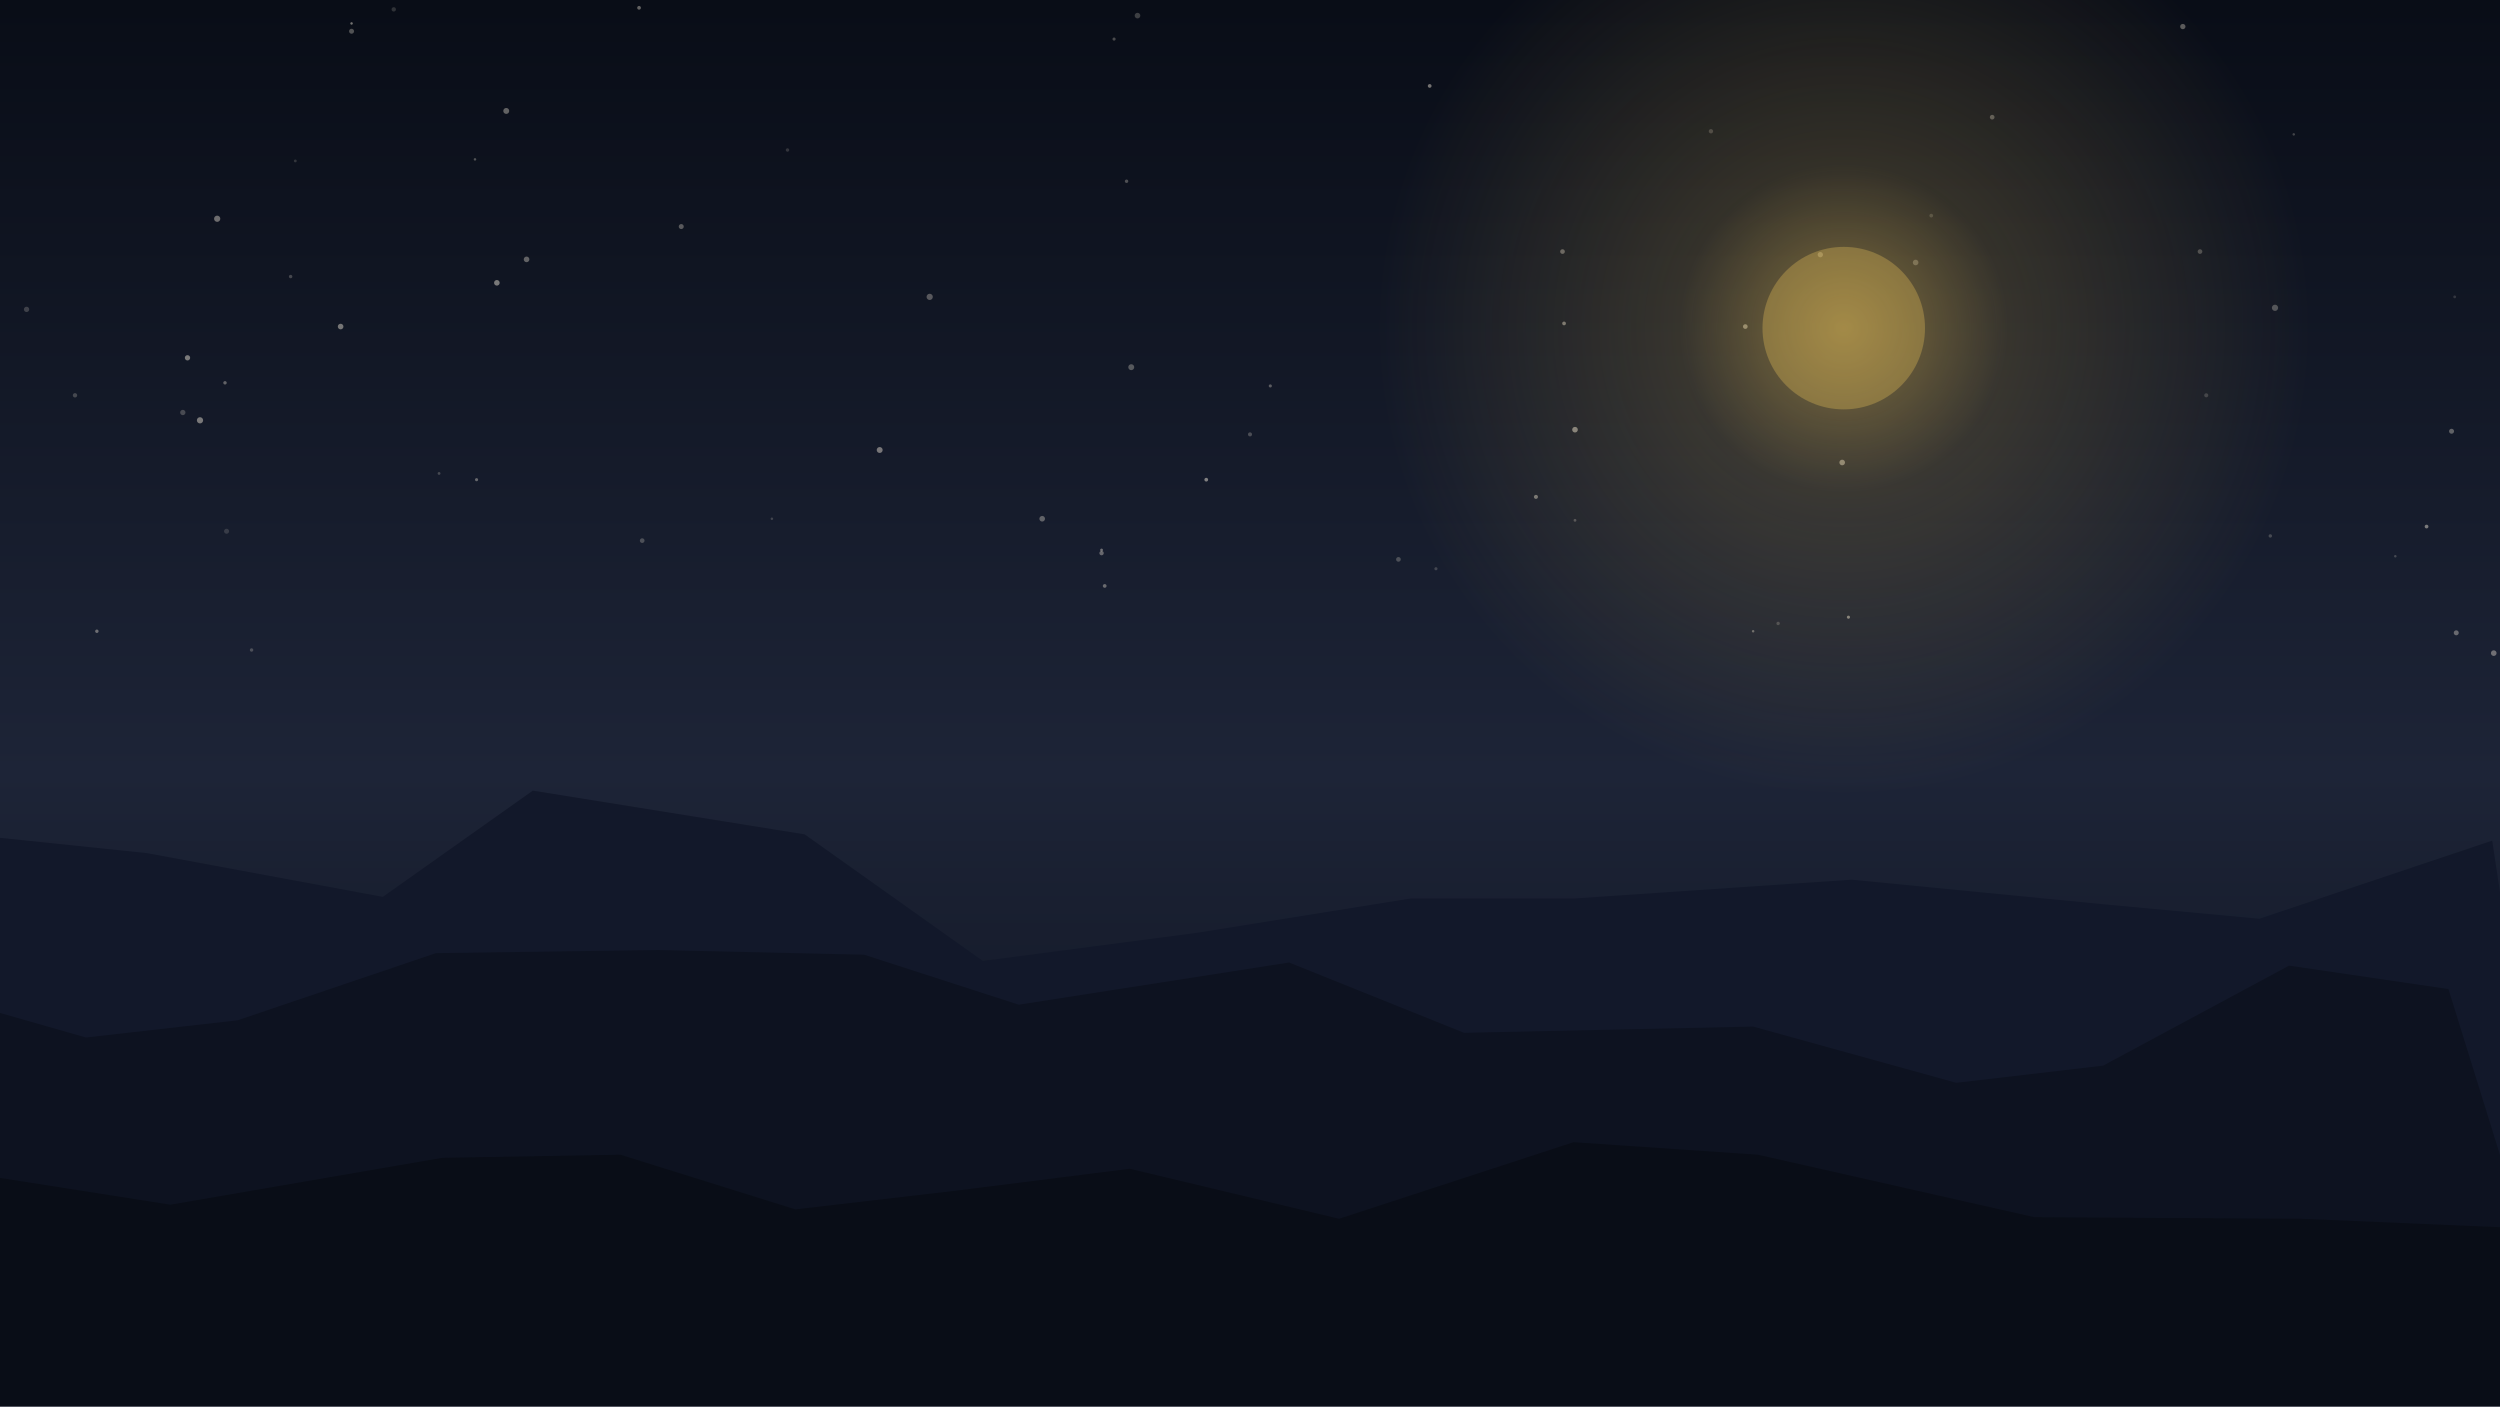
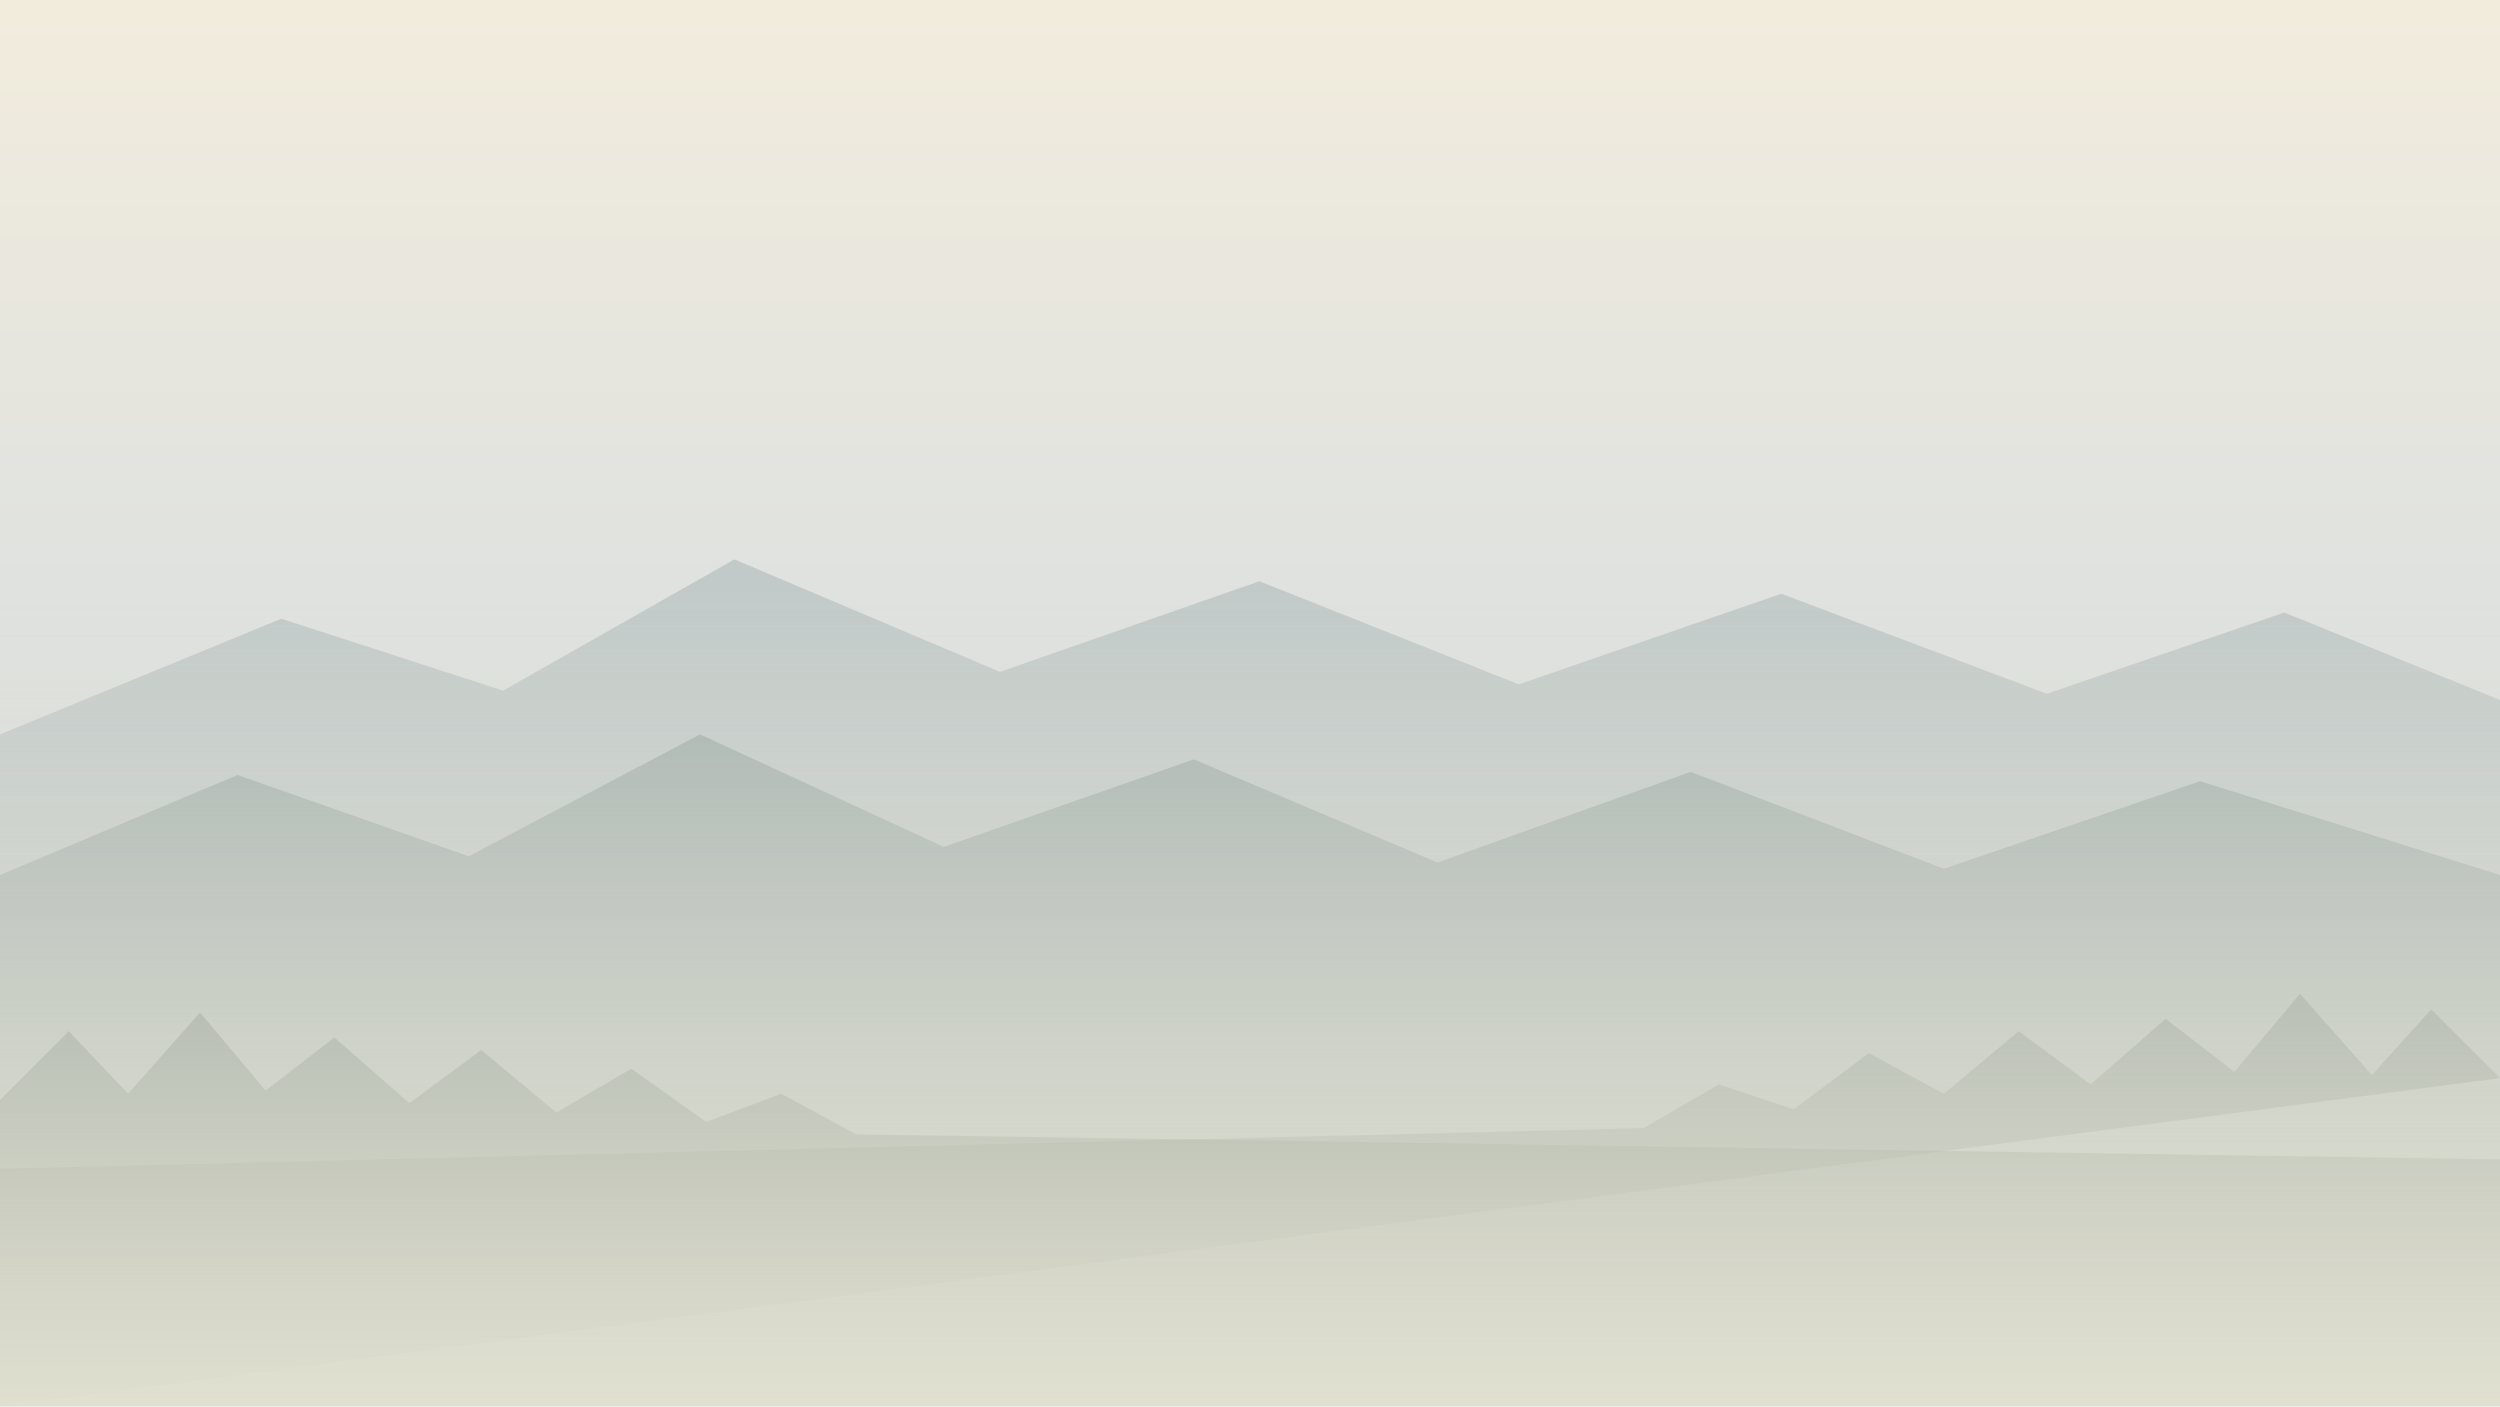
<svg xmlns="http://www.w3.org/2000/svg" viewBox="0 0 1600 900" preserveAspectRatio="xMidYMid slice" fill="none" aria-hidden="true" focusable="false">
  <defs>
    <linearGradient id="sky" x1="0" y1="0" x2="0" y2="1">
-       <stop offset="0" stop-color="#090d17" />
-       <stop offset="0.55" stop-color="#1d2437" />
-       <stop offset="1" stop-color="#090d17" />
+       <stop offset="0" stop-color="#f2ecdd" />
+       <stop offset="0.42" stop-color="#dfe2df" />
+       <stop offset="1" stop-color="#c3cbc6" />
    </linearGradient>
-     <radialGradient id="moon" cx="0.5" cy="0.5" r="0.5">
-       <stop offset="0" stop-color="#dfb956" stop-opacity="0.55" />
-       <stop offset="0.35" stop-color="#dfb956" stop-opacity="0.18" />
-       <stop offset="1" stop-color="#dfb956" stop-opacity="0" />
-     </radialGradient>
+     <linearGradient id="far" x1="0" y1="0" x2="0" y2="1">
+       <stop offset="0" stop-color="#a9b6b6" />
+       <stop offset="1" stop-color="#cdd5d1" />
+     </linearGradient>
+     <linearGradient id="mid" x1="0" y1="0" x2="0" y2="1">
+       <stop offset="0" stop-color="#8b9c99" />
+       <stop offset="1" stop-color="#b6c1bb" />
+     </linearGradient>
+     <linearGradient id="near" x1="0" y1="0" x2="0" y2="1">
+       <stop offset="0" stop-color="#5f7169" />
+       <stop offset="1" stop-color="#93a297" />
+     </linearGradient>
+     <linearGradient id="haze" x1="0" y1="0" x2="0" y2="1">
+       <stop offset="0" stop-color="#f2ecdd" stop-opacity="0" />
+       <stop offset="1" stop-color="#eae7d6" stop-opacity="0.85" />
+     </linearGradient>
  </defs>
  <rect width="1600" height="900" fill="url(#sky)" />
-   <circle cx="724" cy="235" r="1.9" fill="#efe7d8" opacity="0.31" />
-   <circle cx="813" cy="247" r="1.0" fill="#efe7d8" opacity="0.33" />
-   <circle cx="1008" cy="333" r="0.9" fill="#efe7d8" opacity="0.26" />
-   <circle cx="145" cy="340" r="1.6" fill="#efe7d8" opacity="0.16" />
-   <circle cx="1572" cy="405" r="1.6" fill="#efe7d8" opacity="0.37" />
-   <circle cx="252" cy="6" r="1.4" fill="#efe7d8" opacity="0.17" />
-   <circle cx="304" cy="102" r="0.8" fill="#efe7d8" opacity="0.31" />
-   <circle cx="705" cy="354" r="1.4" fill="#efe7d8" opacity="0.37" />
-   <circle cx="800" cy="278" r="1.3" fill="#efe7d8" opacity="0.25" />
-   <circle cx="1596" cy="418" r="1.8" fill="#efe7d8" opacity="0.40" />
-   <circle cx="504" cy="96" r="1.1" fill="#efe7d8" opacity="0.17" />
-   <circle cx="1226" cy="168" r="1.8" fill="#efe7d8" opacity="0.29" />
-   <circle cx="1533" cy="356" r="0.8" fill="#efe7d8" opacity="0.22" />
-   <circle cx="1456" cy="197" r="2.0" fill="#efe7d8" opacity="0.29" />
-   <circle cx="117" cy="264" r="1.7" fill="#efe7d8" opacity="0.24" />
-   <circle cx="139" cy="140" r="2.0" fill="#efe7d8" opacity="0.42" />
-   <circle cx="189" cy="103" r="0.9" fill="#efe7d8" opacity="0.17" />
-   <circle cx="1275" cy="75" r="1.5" fill="#efe7d8" opacity="0.31" />
-   <circle cx="305" cy="307" r="1.0" fill="#efe7d8" opacity="0.38" />
-   <circle cx="186" cy="177" r="1.1" fill="#efe7d8" opacity="0.24" />
-   <circle cx="1553" cy="337" r="1.2" fill="#efe7d8" opacity="0.46" />
-   <circle cx="337" cy="166" r="1.8" fill="#efe7d8" opacity="0.37" />
-   <circle cx="161" cy="416" r="1.1" fill="#efe7d8" opacity="0.24" />
-   <circle cx="1236" cy="138" r="1.2" fill="#efe7d8" opacity="0.18" />
-   <circle cx="144" cy="245" r="1.1" fill="#efe7d8" opacity="0.36" />
-   <circle cx="595" cy="190" r="2.0" fill="#efe7d8" opacity="0.32" />
-   <circle cx="919" cy="364" r="1.0" fill="#efe7d8" opacity="0.20" />
-   <circle cx="1453" cy="343" r="1.1" fill="#efe7d8" opacity="0.22" />
-   <circle cx="1183" cy="395" r="1.0" fill="#efe7d8" opacity="0.48" />
-   <circle cx="1412" cy="253" r="1.3" fill="#efe7d8" opacity="0.19" />
-   <circle cx="62" cy="404" r="1.1" fill="#efe7d8" opacity="0.40" />
-   <circle cx="411" cy="346" r="1.5" fill="#efe7d8" opacity="0.25" />
-   <circle cx="281" cy="303" r="0.9" fill="#efe7d8" opacity="0.23" />
-   <circle cx="895" cy="358" r="1.5" fill="#efe7d8" opacity="0.25" />
-   <circle cx="1468" cy="86" r="0.8" fill="#efe7d8" opacity="0.24" />
-   <circle cx="713" cy="25" r="1.0" fill="#efe7d8" opacity="0.28" />
-   <circle cx="915" cy="55" r="1.2" fill="#efe7d8" opacity="0.46" />
-   <circle cx="1569" cy="276" r="1.6" fill="#efe7d8" opacity="0.35" />
-   <circle cx="225" cy="15" r="0.8" fill="#efe7d8" opacity="0.47" />
-   <circle cx="1122" cy="404" r="0.8" fill="#efe7d8" opacity="0.37" />
-   <circle cx="772" cy="307" r="1.2" fill="#efe7d8" opacity="0.50" />
-   <circle cx="120" cy="229" r="1.7" fill="#efe7d8" opacity="0.47" />
-   <circle cx="1179" cy="296" r="1.8" fill="#efe7d8" opacity="0.47" />
-   <circle cx="563" cy="288" r="1.9" fill="#efe7d8" opacity="0.45" />
-   <circle cx="667" cy="332" r="1.8" fill="#efe7d8" opacity="0.35" />
-   <circle cx="1000" cy="161" r="1.5" fill="#efe7d8" opacity="0.36" />
-   <circle cx="128" cy="269" r="2.0" fill="#efe7d8" opacity="0.46" />
-   <circle cx="1165" cy="163" r="1.7" fill="#efe7d8" opacity="0.35" />
-   <circle cx="705" cy="352" r="0.9" fill="#efe7d8" opacity="0.41" />
-   <circle cx="48" cy="253" r="1.4" fill="#efe7d8" opacity="0.23" />
-   <circle cx="1117" cy="209" r="1.5" fill="#efe7d8" opacity="0.47" />
-   <circle cx="409" cy="5" r="1.2" fill="#efe7d8" opacity="0.39" />
-   <circle cx="324" cy="71" r="1.9" fill="#efe7d8" opacity="0.38" />
-   <circle cx="707" cy="375" r="1.2" fill="#efe7d8" opacity="0.38" />
-   <circle cx="318" cy="181" r="1.8" fill="#efe7d8" opacity="0.47" />
-   <circle cx="1408" cy="161" r="1.5" fill="#efe7d8" opacity="0.26" />
-   <circle cx="218" cy="209" r="1.8" fill="#efe7d8" opacity="0.45" />
-   <circle cx="1138" cy="399" r="1.1" fill="#efe7d8" opacity="0.21" />
-   <circle cx="721" cy="116" r="1.1" fill="#efe7d8" opacity="0.29" />
-   <circle cx="1001" cy="207" r="1.2" fill="#efe7d8" opacity="0.44" />
-   <circle cx="1571" cy="190" r="0.9" fill="#efe7d8" opacity="0.16" />
-   <circle cx="1397" cy="17" r="1.7" fill="#efe7d8" opacity="0.35" />
-   <circle cx="494" cy="332" r="0.8" fill="#efe7d8" opacity="0.20" />
-   <circle cx="728" cy="10" r="1.8" fill="#efe7d8" opacity="0.23" />
-   <circle cx="225" cy="20" r="1.6" fill="#efe7d8" opacity="0.31" />
-   <circle cx="1008" cy="275" r="1.8" fill="#efe7d8" opacity="0.49" />
-   <circle cx="1095" cy="84" r="1.4" fill="#efe7d8" opacity="0.21" />
-   <circle cx="17" cy="198" r="1.7" fill="#efe7d8" opacity="0.21" />
-   <circle cx="436" cy="145" r="1.6" fill="#efe7d8" opacity="0.33" />
-   <circle cx="983" cy="318" r="1.3" fill="#efe7d8" opacity="0.43" />
-   <circle cx="1180" cy="210" r="300" fill="url(#moon)" />
-   <circle cx="1180" cy="210" r="52" fill="#dfb956" opacity="0.35" />
-   <path d="M-50 531L94 546L245 574L341 506L515 534L629 615L766 597L903 575L1008 575L1185 563L1349 579L1446 588L1595 538L1650 900L-50 900Z" fill="#12182a" />
-   <path d="M-50 634L55 664L152 653L279 610L420 608L553 611L652 643L825 616L937 661L1122 657L1252 693L1346 682L1465 618L1567 633L1650 900L-50 900Z" fill="#0d1220" />
-   <path d="M-50 746L109 771L283 741L397 739L509 774L612 762L723 748L857 780L1007 731L1125 739L1302 779L1473 780L1637 787L1650 900L-50 900Z" fill="#090d17" />
+   <path d="M0 470 L180 396 L322 442 L470 358 L640 430 L806 372 L972 438 L1140 380 L1310 444 L1462 392 L1600 448 V900 H0Z" fill="url(#far)" opacity="0.55" />
+   <path d="M0 560 L152 496 L300 548 L448 470 L604 542 L764 486 L920 552 L1082 494 L1244 556 L1408 500 L1600 560 V900 H0Z" fill="url(#mid)" opacity="0.5" />
+   <path d="M0 704 L44 660 L82 700 L128 648 L170 698 L214 664 L262 706 L308 672 L356 712 L404 684 L452 718 L500 700 L548 726 L1600 742 V900 H0Z" fill="url(#near)" opacity="0.42" />
+   <path d="M1600 690 L1556 646 L1518 688 L1472 636 L1430 686 L1386 652 L1338 694 L1292 660 L1244 700 L1196 674 L1148 710 L1100 694 L1052 722 L0 748 V900 H0Z" fill="url(#near)" opacity="0.36" />
+   <rect y="380" width="1600" height="520" fill="url(#haze)" />
</svg>
